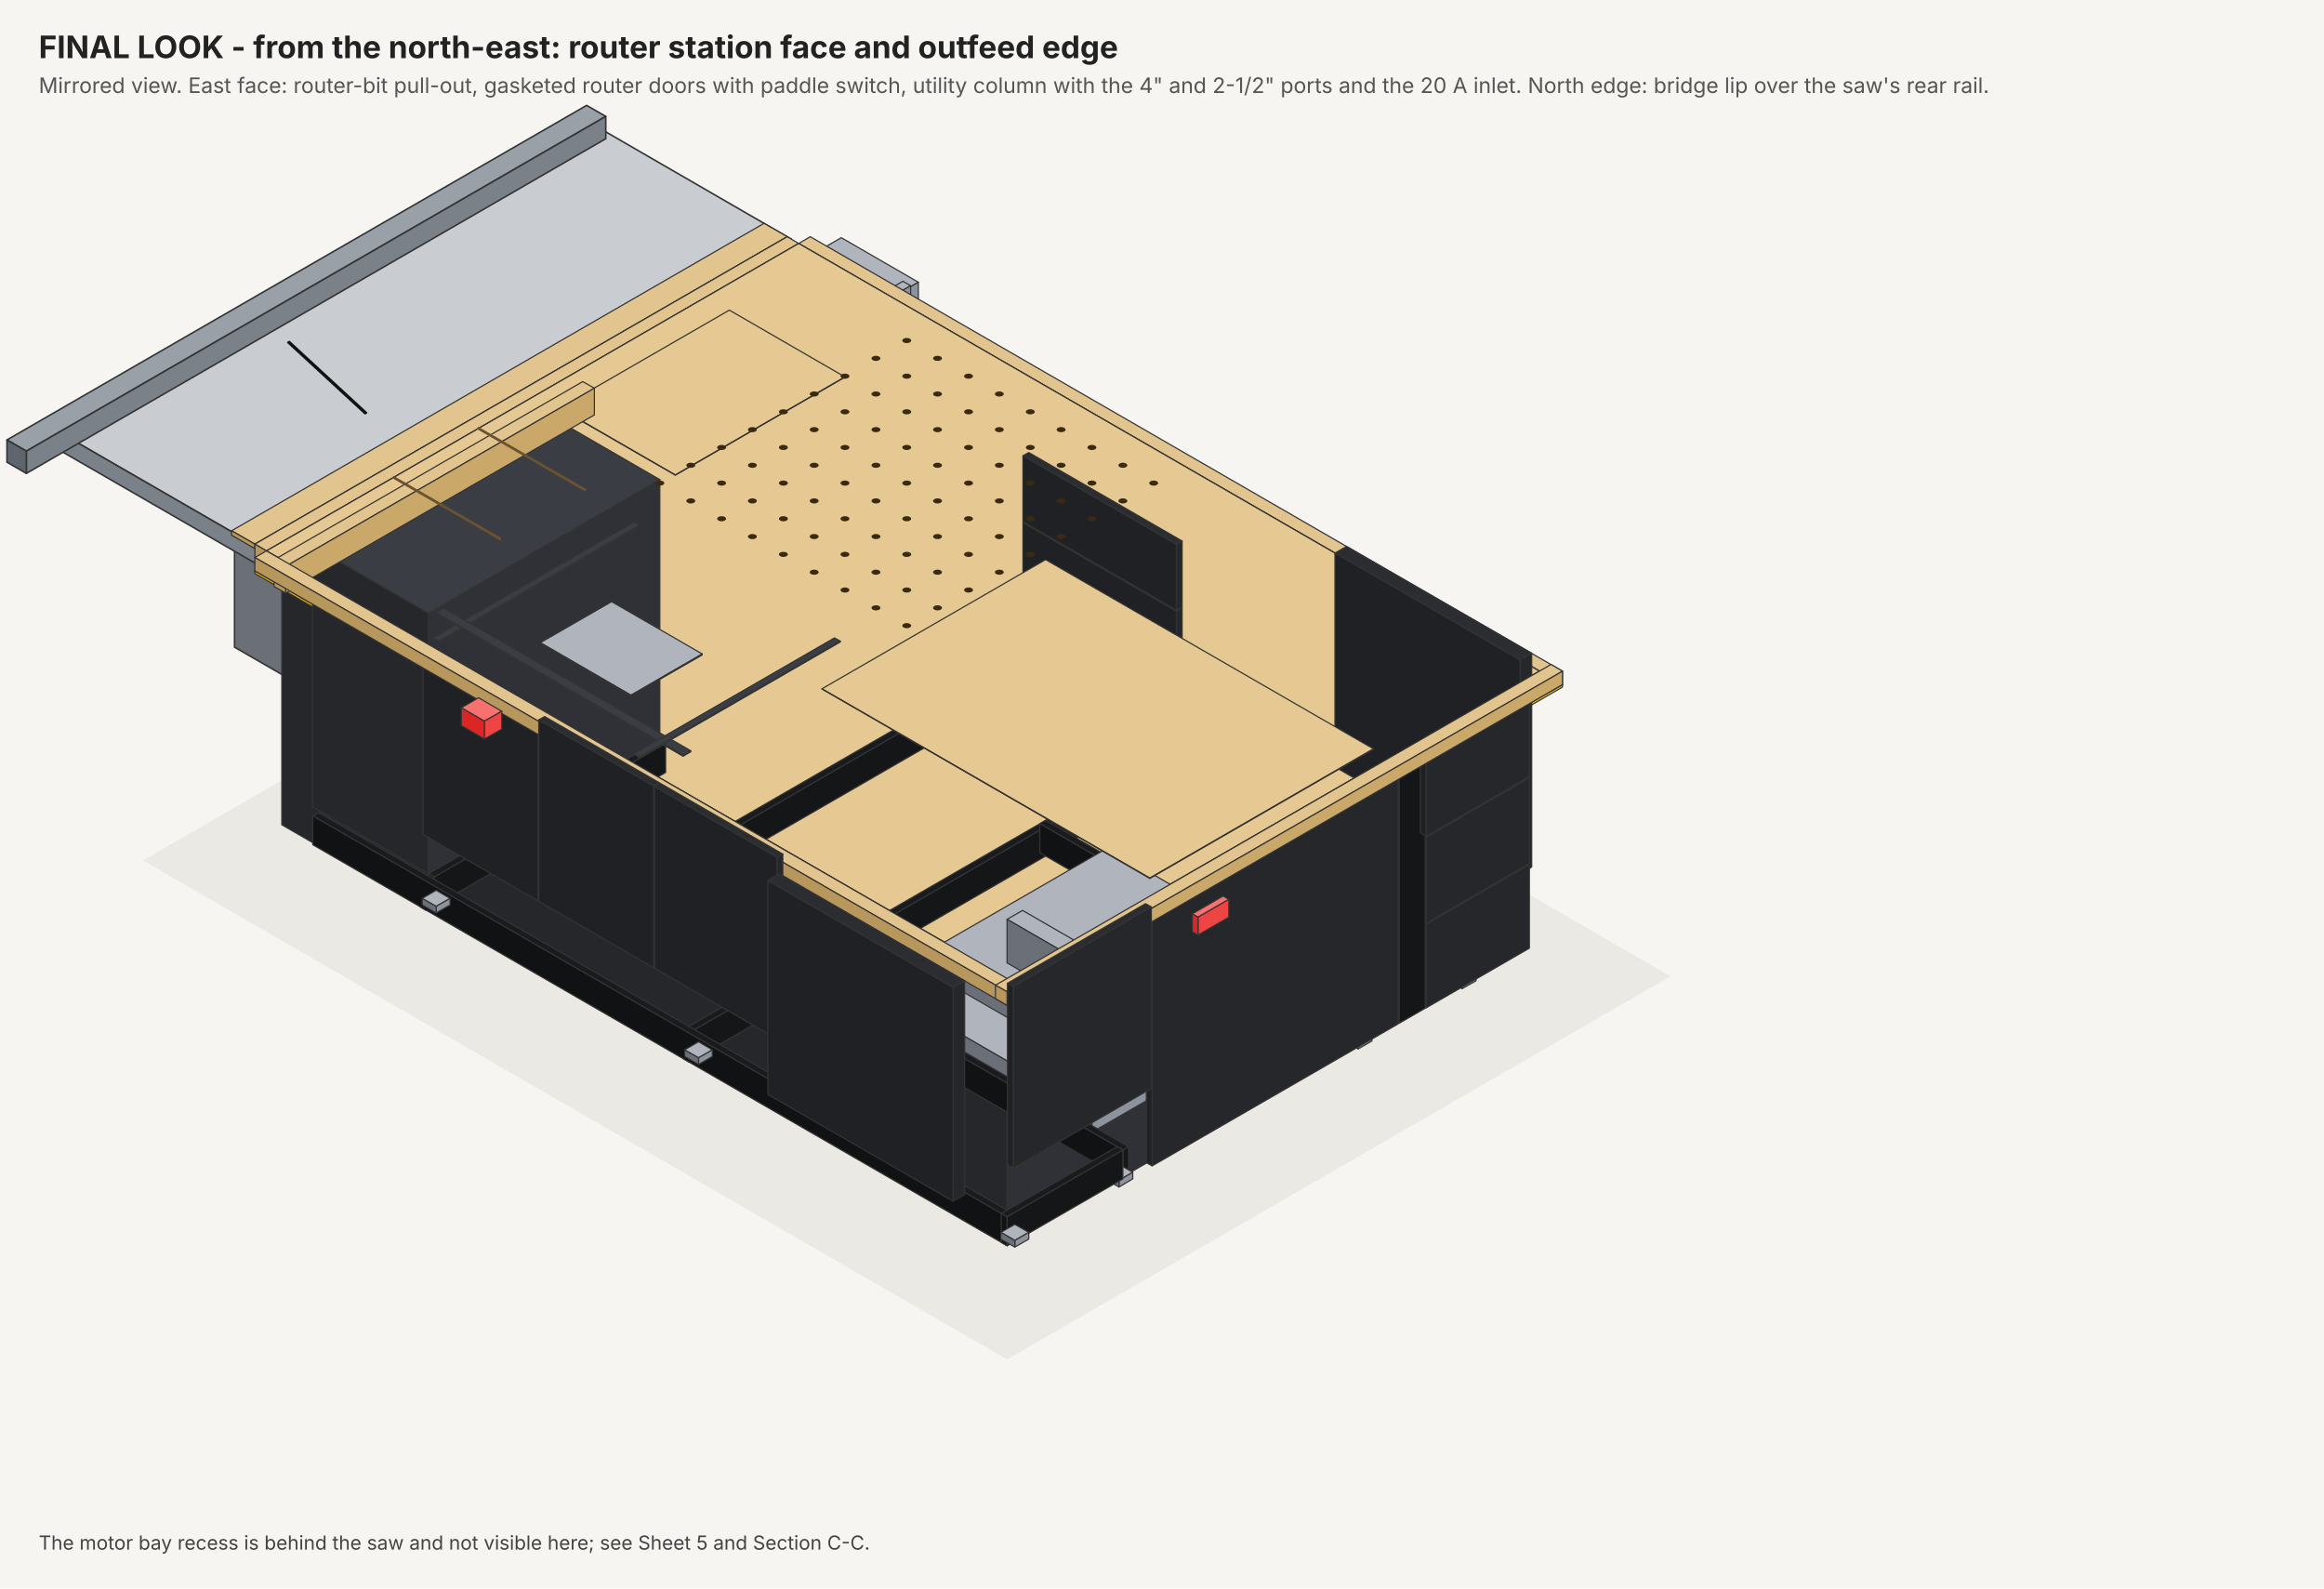
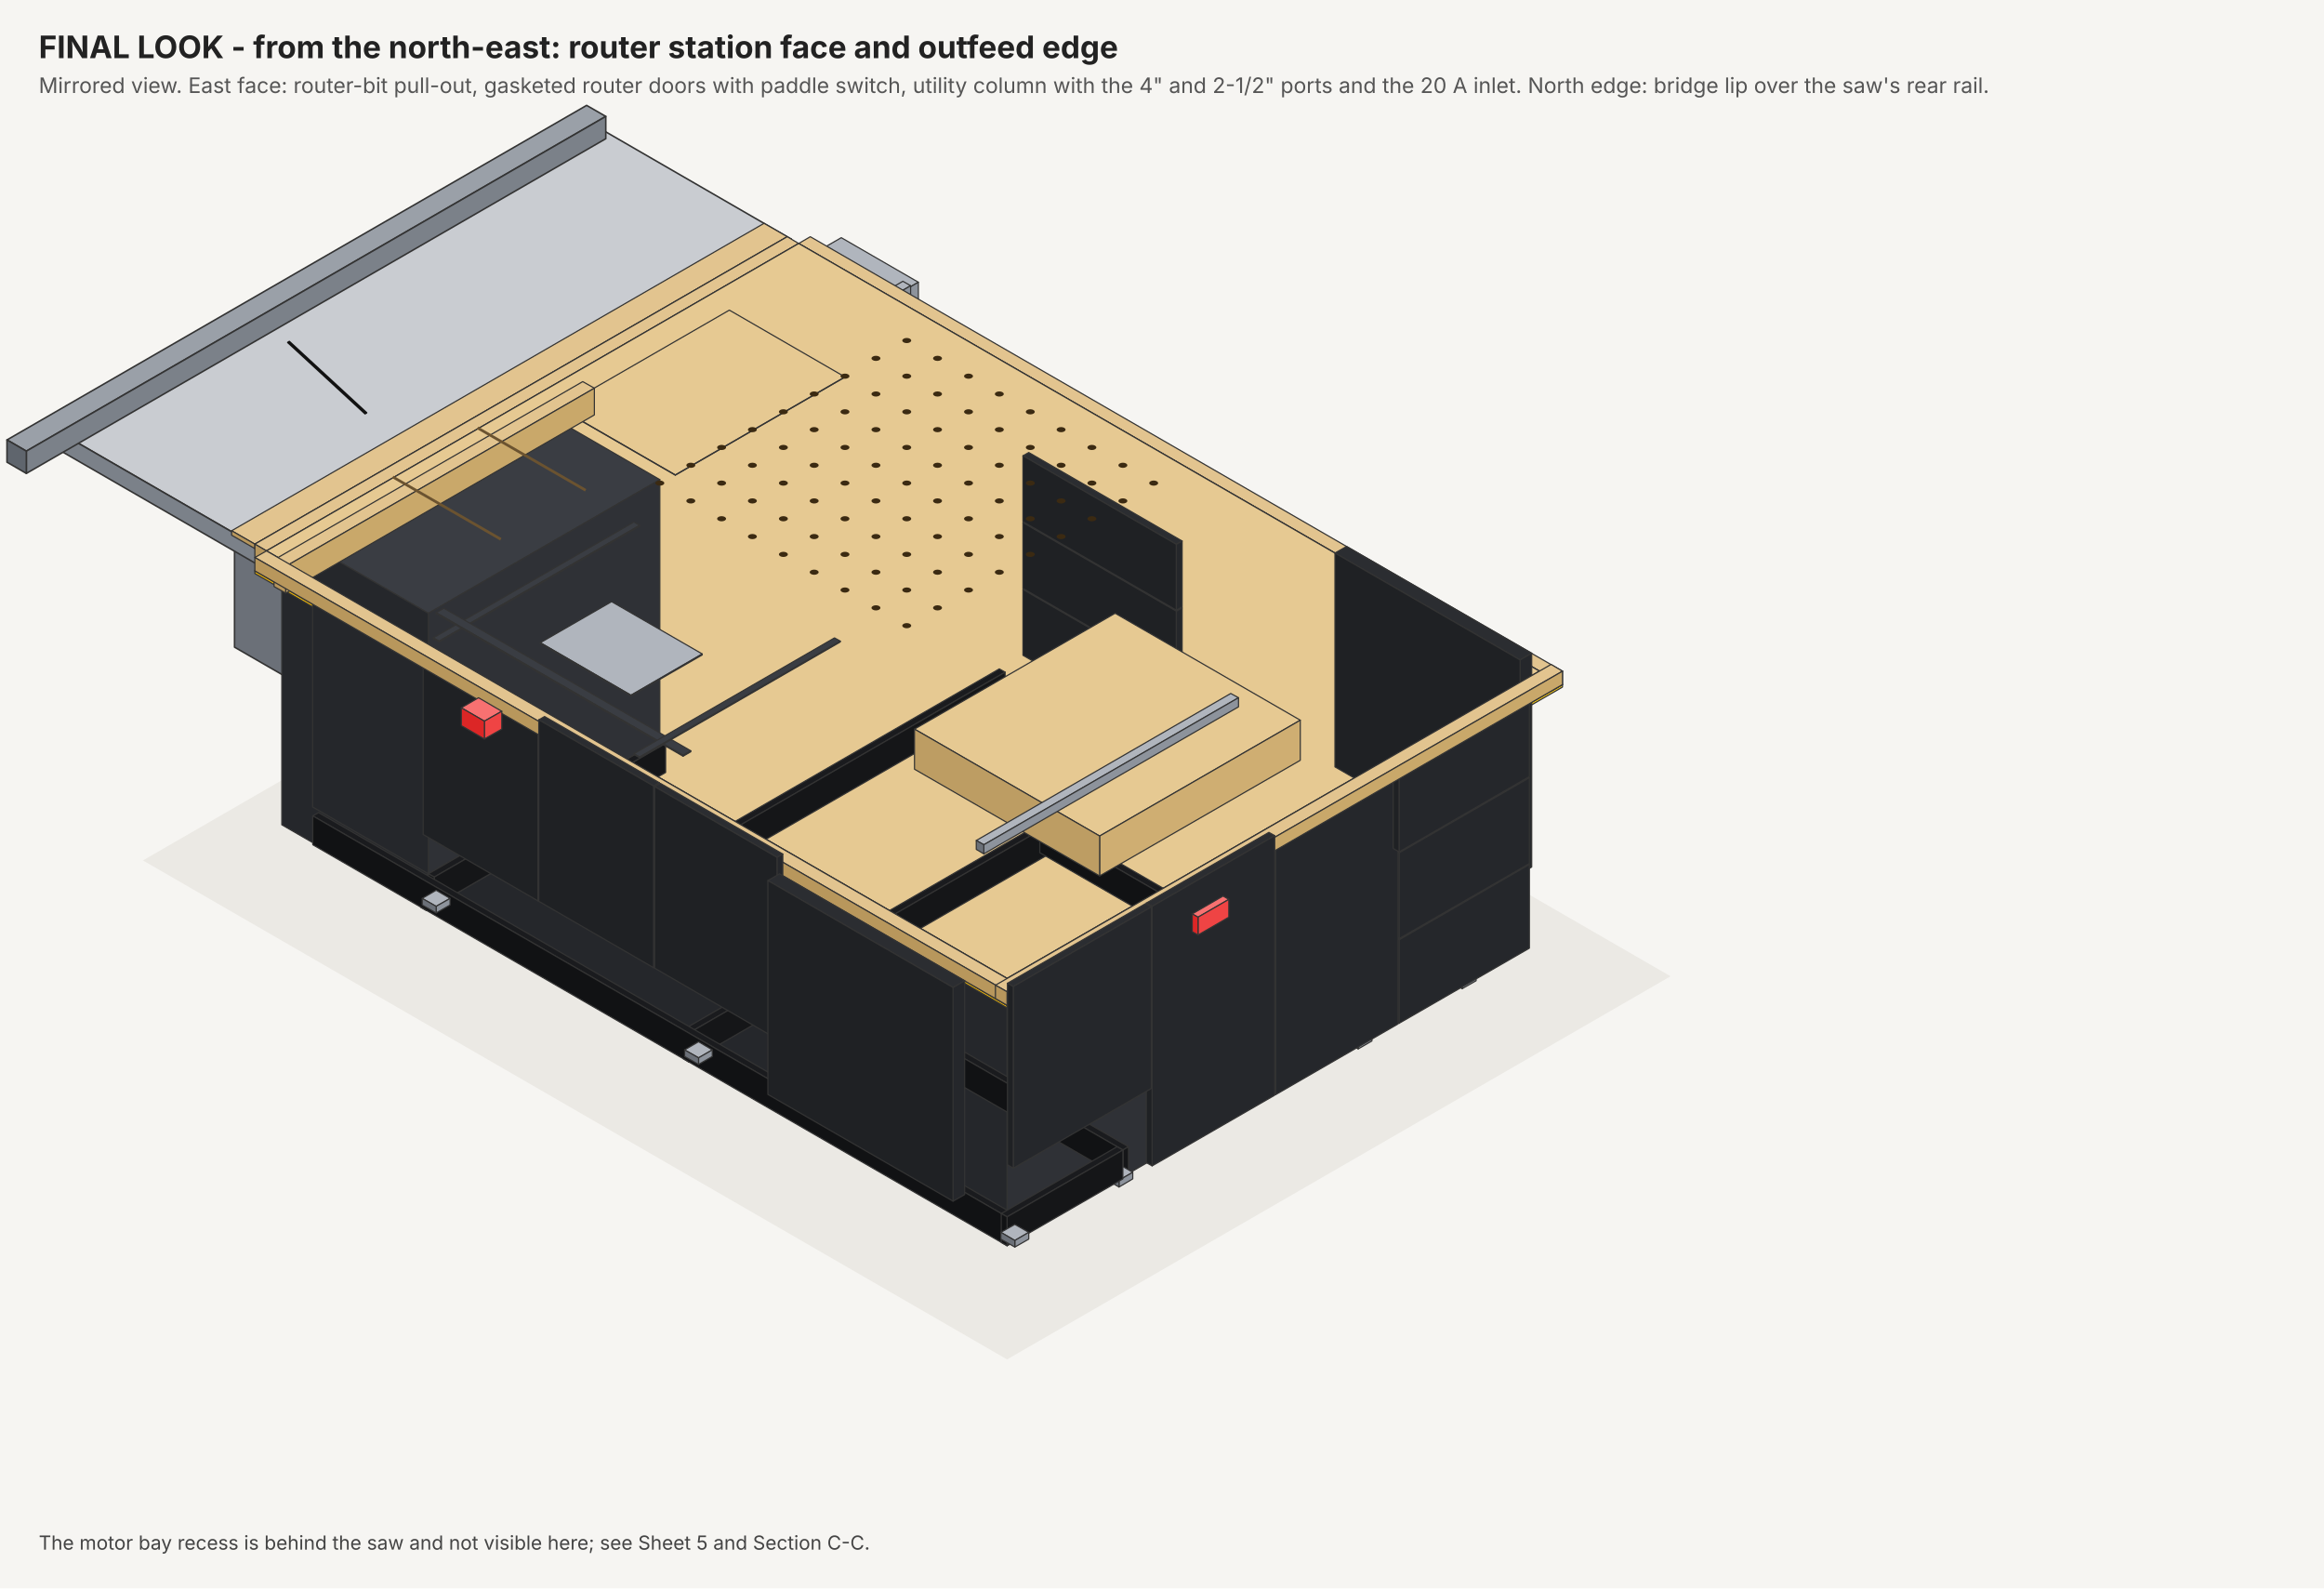
<svg xmlns="http://www.w3.org/2000/svg" viewBox="0 0 1200 820" width="1200" height="820" font-family="Inter, Helvetica, Arial, sans-serif">
  <rect width="1200" height="820" fill="#f6f5f2" />
  <text x="20.0" y="30.0" font-size="16" fill="#222" text-anchor="start" font-weight="bold">FINAL LOOK  -  from the north-east: router station face and outfeed edge</text>
  <text x="20.0" y="48.0" font-size="11" fill="#555" text-anchor="start" font-weight="normal">Mirrored view. East face: router-bit pull-out, gasketed router doors with paddle switch, utility column with the 4" and 2-1/2" ports and the 20 A inlet. North edge: bridge lip over the saw's rear rail.</text>
  <polygon points="520.0,701.8 862.6,504.0 416.4,246.4 73.8,444.2" fill="#ebe9e4" stroke="none" stroke-width="0.8" stroke-linejoin="round" />
  <polygon points="212.8,237.5 368.6,147.5 277.0,94.6 121.1,184.6" fill="#b7bcc4" stroke="#333" stroke-width="0.8" stroke-linejoin="round" />
  <polygon points="212.8,387.0 368.6,297.0 368.6,147.5 212.8,237.5" fill="#8d939c" stroke="#333" stroke-width="0.8" stroke-linejoin="round" />
  <polygon points="212.8,387.0 121.1,334.1 121.1,184.6 212.8,237.5" fill="#6b7078" stroke="#333" stroke-width="0.8" stroke-linejoin="round" />
  <polygon points="133.1,282.3 408.5,123.4 300.9,61.2 25.5,220.2" fill="#c9ccd1" stroke="#333" stroke-width="0.8" stroke-linejoin="round" />
  <polygon points="133.1,291.5 408.5,132.6 408.5,123.4 133.1,282.3" fill="#9aa0a8" stroke="#333" stroke-width="0.8" stroke-linejoin="round" />
  <polygon points="133.1,291.5 25.5,229.4 25.5,220.2 133.1,282.3" fill="#7b8189" stroke="#333" stroke-width="0.8" stroke-linejoin="round" />
  <polygon points="13.6,232.9 312.8,60.1 302.9,54.4 3.6,227.1" fill="#9aa0a8" stroke="#333" stroke-width="0.8" stroke-linejoin="round" />
  <polygon points="13.6,244.4 312.8,71.6 312.8,60.1 13.6,232.9" fill="#7b8189" stroke="#333" stroke-width="0.8" stroke-linejoin="round" />
  <polygon points="13.6,244.4 3.6,238.6 3.6,227.1 13.6,232.9" fill="#5f656d" stroke="#333" stroke-width="0.8" stroke-linejoin="round" />
  <polygon points="188.5,213.6 189.3,213.1 149.4,176.3 148.6,176.8" fill="#111" stroke="#111" stroke-width="0.8" stroke-linejoin="round" />
  <polygon points="527.7,287.9 530.7,286.2 415.7,219.8 412.7,221.5" fill="#2b2d31" stroke="#333" stroke-width="0.6" stroke-linejoin="round" />
  <polygon points="527.7,338.0 530.7,336.3 530.7,286.2 527.7,287.9" fill="#25272b" stroke="#333" stroke-width="0.6" stroke-linejoin="round" />
  <polygon points="527.7,338.0 412.7,271.6 412.7,221.5 527.7,287.9" fill="#1f2124" stroke="#333" stroke-width="0.6" stroke-linejoin="round" />
  <polygon points="520.0,507.5 786.9,353.4 412.4,137.2 145.5,291.3" fill="#3a3d43" stroke="#333" stroke-width="0.6" stroke-linejoin="round" />
  <polygon points="520.0,642.0 786.9,487.9 786.9,353.4 520.0,507.5" fill="#2f3136" stroke="#333" stroke-width="0.6" stroke-linejoin="round" />
  <polygon points="520.0,642.0 145.5,425.8 145.5,291.3 520.0,507.5" fill="#25272b" stroke="#333" stroke-width="0.6" stroke-linejoin="round" />
  <polygon points="404.5,304.6 411.6,300.5 404.5,296.3 397.3,300.5" fill="#b0b5bd" stroke="#333" stroke-width="0.6" stroke-linejoin="round" />
  <polygon points="404.5,308.0 411.6,303.9 411.6,300.5 404.5,304.6" fill="#8d939c" stroke="#333" stroke-width="0.6" stroke-linejoin="round" />
  <polygon points="404.5,308.0 397.3,303.9 397.3,300.5 404.5,304.6" fill="#6b7078" stroke="#333" stroke-width="0.6" stroke-linejoin="round" />
  <polygon points="760.0,489.6 763.0,487.9 404.5,280.9 401.5,282.6" fill="#1a1b1e" stroke="#333" stroke-width="0.6" stroke-linejoin="round" />
  <polygon points="760.0,504.6 763.0,502.9 763.0,487.9 760.0,489.6" fill="#151618" stroke="#333" stroke-width="0.6" stroke-linejoin="round" />
  <polygon points="760.0,504.6 401.5,297.6 401.5,282.6 760.0,489.6" fill="#111214" stroke="#333" stroke-width="0.6" stroke-linejoin="round" />
  <polygon points="287.9,351.6 407.5,282.6 404.5,280.9 285.0,349.9" fill="#1a1b1e" stroke="#333" stroke-width="0.6" stroke-linejoin="round" />
  <polygon points="287.9,366.6 407.5,297.6 407.5,282.6 287.9,351.6" fill="#151618" stroke="#333" stroke-width="0.6" stroke-linejoin="round" />
  <polygon points="287.9,366.6 285.0,364.9 285.0,349.9 287.9,351.6" fill="#111214" stroke="#333" stroke-width="0.6" stroke-linejoin="round" />
  <polygon points="527.7,246.5 530.7,244.8 415.7,178.4 412.7,180.1" fill="#2b2d31" stroke="#333" stroke-width="0.6" stroke-linejoin="round" />
  <polygon points="527.7,287.4 530.7,285.7 530.7,244.8 527.7,246.5" fill="#25272b" stroke="#333" stroke-width="0.6" stroke-linejoin="round" />
  <polygon points="527.7,287.4 412.7,221.0 412.7,180.1 527.7,246.5" fill="#1f2124" stroke="#333" stroke-width="0.6" stroke-linejoin="round" />
  <polygon points="220.2,455.1 463.2,314.8 460.2,313.1 217.2,453.4" fill="#1a1b1e" stroke="#333" stroke-width="0.6" stroke-linejoin="round" />
  <polygon points="220.2,470.1 463.2,329.8 463.2,314.8 220.2,455.1" fill="#151618" stroke="#333" stroke-width="0.6" stroke-linejoin="round" />
  <polygon points="220.2,470.1 217.2,468.4 217.2,453.4 220.2,455.1" fill="#111214" stroke="#333" stroke-width="0.6" stroke-linejoin="round" />
  <polygon points="466.2,150.3 474.2,145.7 434.4,122.7 426.4,127.3" fill="#b0b5bd" stroke="#333" stroke-width="0.6" stroke-linejoin="round" />
  <polygon points="466.2,191.2 474.2,186.6 474.2,145.7 466.2,150.3" fill="#8d939c" stroke="#333" stroke-width="0.6" stroke-linejoin="round" />
  <polygon points="466.2,191.2 426.4,168.2 426.4,127.3 466.2,150.3" fill="#6b7078" stroke="#333" stroke-width="0.6" stroke-linejoin="round" />
  <polygon points="456.3,155.6 470.2,147.5 466.2,145.2 452.3,153.3" fill="#b0b5bd" stroke="#333" stroke-width="0.6" stroke-linejoin="round" />
  <polygon points="456.3,160.2 470.2,152.1 470.2,147.5 456.3,155.6" fill="#8d939c" stroke="#333" stroke-width="0.6" stroke-linejoin="round" />
  <polygon points="456.3,160.2 452.3,157.9 452.3,153.3 456.3,155.6" fill="#6b7078" stroke="#333" stroke-width="0.6" stroke-linejoin="round" />
  <polygon points="131.6,280.9 406.5,122.2 394.5,115.3 119.6,274.0" fill="#e2c48f" stroke="#333" stroke-width="0.6" stroke-linejoin="round" />
  <polygon points="131.6,283.2 406.5,124.5 406.5,122.2 131.6,280.9" fill="#c9a86a" stroke="#333" stroke-width="0.6" stroke-linejoin="round" />
  <polygon points="131.6,283.2 119.6,276.3 119.6,274.0 131.6,280.9" fill="#b8975c" stroke="#333" stroke-width="0.6" stroke-linejoin="round" />
  <polygon points="520.0,519.0 806.8,353.4 418.4,129.1 131.6,294.7" fill="#fef08a" stroke="#333" stroke-width="0.6" stroke-linejoin="round" />
  <polygon points="520.0,520.3 806.8,354.7 806.8,353.4 520.0,519.0" fill="#facc15" stroke="#333" stroke-width="0.6" stroke-linejoin="round" />
  <polygon points="520.0,520.3 131.6,296.1 131.6,294.7 520.0,519.0" fill="#eab308" stroke="#333" stroke-width="0.6" stroke-linejoin="round" />
  <polygon points="800.9,349.9 806.8,346.5 418.4,122.2 412.4,125.7" fill="#e2c48f" stroke="#333" stroke-width="0.6" stroke-linejoin="round" />
  <polygon points="800.9,356.8 806.8,353.4 806.8,346.5 800.9,349.9" fill="#c9a86a" stroke="#333" stroke-width="0.6" stroke-linejoin="round" />
  <polygon points="800.9,356.8 412.4,132.6 412.4,125.7 800.9,349.9" fill="#b8975c" stroke="#333" stroke-width="0.6" stroke-linejoin="round" />
  <polygon points="137.6,284.4 412.4,125.7 406.5,122.2 131.6,280.9" fill="#e2c48f" stroke="#333" stroke-width="0.6" stroke-linejoin="round" />
  <polygon points="137.6,291.3 412.4,132.6 412.4,125.7 137.6,284.4" fill="#c9a86a" stroke="#333" stroke-width="0.6" stroke-linejoin="round" />
  <polygon points="137.6,291.3 131.6,287.8 131.6,280.9 137.6,284.4" fill="#b8975c" stroke="#333" stroke-width="0.6" stroke-linejoin="round" />
  <polygon points="512.0,366.7 519.2,362.6 512.0,358.4 504.9,362.6" fill="#b0b5bd" stroke="#333" stroke-width="0.6" stroke-linejoin="round" />
  <polygon points="512.0,370.1 519.2,366.0 519.2,362.6 512.0,366.7" fill="#8d939c" stroke="#333" stroke-width="0.6" stroke-linejoin="round" />
  <polygon points="512.0,370.1 504.9,366.0 504.9,362.6 512.0,366.7" fill="#6b7078" stroke="#333" stroke-width="0.6" stroke-linejoin="round" />
  <polygon points="520.0,508.6 794.9,349.9 412.4,129.1 137.6,287.8" fill="#e0d2b4" stroke="#333" stroke-width="0.6" stroke-linejoin="round" />
  <polygon points="520.0,512.0 794.9,353.4 794.9,349.9 520.0,508.6" fill="#cdbd9c" stroke="#333" stroke-width="0.6" stroke-linejoin="round" />
  <polygon points="520.0,512.0 137.6,291.3 137.6,287.8 520.0,508.6" fill="#bcab8a" stroke="#333" stroke-width="0.6" stroke-linejoin="round" />
  <polygon points="520.0,505.1 794.9,346.5 412.4,125.7 137.6,284.4" fill="#e6c992" stroke="#333" stroke-width="0.6" stroke-linejoin="round" />
  <polygon points="520.0,508.6 794.9,349.9 794.9,346.5 520.0,505.1" fill="#cfae72" stroke="#333" stroke-width="0.6" stroke-linejoin="round" />
  <polygon points="520.0,508.6 137.6,287.8 137.6,284.4 520.0,505.1" fill="#bd9d63" stroke="#333" stroke-width="0.6" stroke-linejoin="round" />
  <polygon points="607.4,350.0 610.4,348.3 531.2,302.6 528.2,304.3" fill="#2b2d31" stroke="#333" stroke-width="0.6" stroke-linejoin="round" />
  <polygon points="607.4,384.0 610.4,382.3 610.4,348.3 607.4,350.0" fill="#25272b" stroke="#333" stroke-width="0.6" stroke-linejoin="round" />
  <polygon points="607.4,384.0 528.2,338.3 528.2,304.3 607.4,350.0" fill="#1f2124" stroke="#333" stroke-width="0.6" stroke-linejoin="round" />
  <polygon points="371.6,432.1 519.0,347.0 516.0,345.3 368.6,430.4" fill="#1a1b1e" stroke="#333" stroke-width="0.6" stroke-linejoin="round" />
  <polygon points="371.6,447.1 519.0,362.0 519.0,347.0 371.6,432.1" fill="#151618" stroke="#333" stroke-width="0.6" stroke-linejoin="round" />
  <polygon points="371.6,447.1 368.6,445.4 368.6,430.4 371.6,432.1" fill="#111214" stroke="#333" stroke-width="0.6" stroke-linejoin="round" />
  <polygon points="221.2,316.6 340.7,247.6 280.9,213.0 161.4,282.0" fill="#3a3d43" stroke="#333" stroke-width="0.6" stroke-linejoin="round" />
  <polygon points="221.2,451.1 340.7,382.1 340.7,247.6 221.2,316.6" fill="#2f3136" stroke="#333" stroke-width="0.6" stroke-linejoin="round" />
  <polygon points="221.2,451.1 161.4,416.6 161.4,282.0 221.2,316.6" fill="#25272b" stroke="#333" stroke-width="0.6" stroke-linejoin="round" />
  <polygon points="607.4,315.5 610.4,313.8 531.2,268.1 528.2,269.8" fill="#2b2d31" stroke="#333" stroke-width="0.6" stroke-linejoin="round" />
  <polygon points="607.4,349.5 610.4,347.8 610.4,313.8 607.4,315.5" fill="#25272b" stroke="#333" stroke-width="0.6" stroke-linejoin="round" />
  <polygon points="607.4,349.5 528.2,303.8 528.2,269.8 607.4,315.5" fill="#1f2124" stroke="#333" stroke-width="0.6" stroke-linejoin="round" />
  <polygon points="607.4,281.0 610.4,279.3 531.2,233.6 528.2,235.3" fill="#2b2d31" stroke="#333" stroke-width="0.6" stroke-linejoin="round" />
  <polygon points="607.4,315.0 610.4,313.3 610.4,279.3 607.4,281.0" fill="#25272b" stroke="#333" stroke-width="0.6" stroke-linejoin="round" />
  <polygon points="607.4,315.0 528.2,269.3 528.2,235.3 607.4,281.0" fill="#1f2124" stroke="#333" stroke-width="0.6" stroke-linejoin="round" />
  <polygon points="348.7,245.2 436.3,194.6 376.6,160.1 288.9,210.7" fill="#e6c992" stroke="#333" stroke-width="0.6" stroke-linejoin="round" />
  <polygon points="348.7,245.3 436.3,194.7 436.3,194.6 348.7,245.2" fill="#cfae72" stroke="#333" stroke-width="0.6" stroke-linejoin="round" />
  <polygon points="348.7,245.3 288.9,210.8 288.9,210.7 348.7,245.2" fill="#bd9d63" stroke="#333" stroke-width="0.6" stroke-linejoin="round" />
  <polygon points="224.2,452.8 343.7,383.8 340.7,382.1 221.2,451.1" fill="#1a1b1e" stroke="#333" stroke-width="0.6" stroke-linejoin="round" />
  <polygon points="224.2,467.8 343.7,398.8 343.7,383.8 224.2,452.8" fill="#151618" stroke="#333" stroke-width="0.6" stroke-linejoin="round" />
  <polygon points="224.2,467.8 221.2,466.1 221.2,451.1 224.2,452.8" fill="#111214" stroke="#333" stroke-width="0.6" stroke-linejoin="round" />
  <polygon points="591.7,412.7 598.9,408.6 591.7,404.4 584.5,408.6" fill="#b0b5bd" stroke="#333" stroke-width="0.6" stroke-linejoin="round" />
  <polygon points="591.7,416.1 598.9,412.0 598.9,408.6 591.7,412.7" fill="#8d939c" stroke="#333" stroke-width="0.6" stroke-linejoin="round" />
  <polygon points="591.7,416.1 584.5,412.0 584.5,408.6 591.7,412.7" fill="#6b7078" stroke="#333" stroke-width="0.6" stroke-linejoin="round" />
  <polygon points="355.7,533.3 598.7,393.0 595.7,391.3 352.7,531.6" fill="#1a1b1e" stroke="#333" stroke-width="0.6" stroke-linejoin="round" />
  <polygon points="355.7,548.3 598.7,408.0 598.7,393.0 355.7,533.3" fill="#151618" stroke="#333" stroke-width="0.6" stroke-linejoin="round" />
  <polygon points="355.7,548.3 352.7,546.5 352.7,531.6 355.7,533.3" fill="#111214" stroke="#333" stroke-width="0.6" stroke-linejoin="round" />
  <polygon points="147.5,292.4 306.9,200.4 300.9,197.0 141.5,289.0" fill="#e2c48f" stroke="#333" stroke-width="0.6" stroke-linejoin="round" />
  <polygon points="147.5,306.2 306.9,214.2 306.9,200.4 147.5,292.4" fill="#c9a86a" stroke="#333" stroke-width="0.6" stroke-linejoin="round" />
  <polygon points="147.5,306.2 141.5,302.8 141.5,289.0 147.5,292.4" fill="#b8975c" stroke="#333" stroke-width="0.6" stroke-linejoin="round" />
  <polygon points="173.4,438.0 180.6,433.9 173.4,429.7 166.2,433.9" fill="#b0b5bd" stroke="#333" stroke-width="0.6" stroke-linejoin="round" />
  <polygon points="173.4,441.4 180.6,437.3 180.6,433.9 173.4,438.0" fill="#8d939c" stroke="#333" stroke-width="0.6" stroke-linejoin="round" />
  <polygon points="173.4,441.4 166.2,437.3 166.2,433.9 173.4,438.0" fill="#6b7078" stroke="#333" stroke-width="0.6" stroke-linejoin="round" />
  <polygon points="520.0,628.2 523.0,626.5 164.5,419.5 161.5,421.2" fill="#1a1b1e" stroke="#333" stroke-width="0.6" stroke-linejoin="round" />
  <polygon points="520.0,643.1 523.0,641.4 523.0,626.5 520.0,628.2" fill="#151618" stroke="#333" stroke-width="0.6" stroke-linejoin="round" />
  <polygon points="520.0,643.1 161.5,436.1 161.5,421.2 520.0,628.2" fill="#111214" stroke="#333" stroke-width="0.6" stroke-linejoin="round" />
  <polygon points="704.2,521.8 707.2,520.1 539.9,423.5 536.9,425.2" fill="#1a1b1e" stroke="#333" stroke-width="0.6" stroke-linejoin="round" />
  <polygon points="704.2,536.8 707.2,535.0 707.2,520.1 704.2,521.8" fill="#151618" stroke="#333" stroke-width="0.6" stroke-linejoin="round" />
  <polygon points="704.2,536.8 536.9,440.2 536.9,425.2 704.2,521.8" fill="#111214" stroke="#333" stroke-width="0.6" stroke-linejoin="round" />
  <polygon points="784.9,340.7 790.9,337.2 695.3,282.1 689.3,285.5" fill="#2b2d31" stroke="#333" stroke-width="0.6" stroke-linejoin="round" />
  <polygon points="784.9,451.1 790.9,447.6 790.9,337.2 784.9,340.7" fill="#25272b" stroke="#333" stroke-width="0.6" stroke-linejoin="round" />
  <polygon points="784.9,451.1 689.3,395.9 689.3,285.5 784.9,340.7" fill="#1f2124" stroke="#333" stroke-width="0.6" stroke-linejoin="round" />
  <polygon points="225.2,467.9 232.4,463.8 225.2,459.6 218.0,463.8" fill="#b0b5bd" stroke="#333" stroke-width="0.6" stroke-linejoin="round" />
  <polygon points="225.2,471.3 232.4,467.2 232.4,463.8 225.2,467.9" fill="#8d939c" stroke="#333" stroke-width="0.6" stroke-linejoin="round" />
  <polygon points="225.2,471.3 218.0,467.2 218.0,463.8 225.2,467.9" fill="#6b7078" stroke="#333" stroke-width="0.6" stroke-linejoin="round" />
-   <polygon points="563.8,573.0 659.4,517.8 571.8,467.2 476.2,522.4" fill="#b0b5bd" stroke="#333" stroke-width="0.6" stroke-linejoin="round" />
-   <polygon points="563.8,584.5 659.4,529.3 659.4,517.8 563.8,573.0" fill="#8d939c" stroke="#333" stroke-width="0.6" stroke-linejoin="round" />
-   <polygon points="563.8,584.5 476.2,533.9 476.2,522.4 563.8,573.0" fill="#6b7078" stroke="#333" stroke-width="0.6" stroke-linejoin="round" />
-   <polygon points="563.8,543.6 659.4,488.4 571.8,437.8 476.2,493.0" fill="#b0b5bd" stroke="#333" stroke-width="0.6" stroke-linejoin="round" />
-   <polygon points="563.8,550.5 659.4,495.3 659.4,488.4 563.8,543.6" fill="#8d939c" stroke="#333" stroke-width="0.6" stroke-linejoin="round" />
-   <polygon points="563.8,550.5 476.2,499.9 476.2,493.0 563.8,543.6" fill="#6b7078" stroke="#333" stroke-width="0.6" stroke-linejoin="round" />
  <polygon points="755.0,507.0 762.2,502.9 755.0,498.7 747.9,502.9" fill="#b0b5bd" stroke="#333" stroke-width="0.6" stroke-linejoin="round" />
  <polygon points="755.0,510.4 762.2,506.3 762.2,502.9 755.0,507.0" fill="#8d939c" stroke="#333" stroke-width="0.6" stroke-linejoin="round" />
  <polygon points="755.0,510.4 747.9,506.3 747.9,502.9 755.0,507.0" fill="#6b7078" stroke="#333" stroke-width="0.6" stroke-linejoin="round" />
  <polygon points="707.2,520.1 763.0,487.9 760.0,486.2 704.2,518.4" fill="#1a1b1e" stroke="#333" stroke-width="0.6" stroke-linejoin="round" />
  <polygon points="707.2,535.0 763.0,502.9 763.0,487.9 707.2,520.1" fill="#151618" stroke="#333" stroke-width="0.6" stroke-linejoin="round" />
  <polygon points="707.2,535.0 704.2,533.3 704.2,518.4 707.2,520.1" fill="#111214" stroke="#333" stroke-width="0.6" stroke-linejoin="round" />
  <polygon points="226.7,331.0 330.3,271.2 327.3,269.5 223.7,329.3" fill="#3a3d43" stroke="#333" stroke-width="0.6" stroke-linejoin="round" />
  <polygon points="226.7,331.4 330.3,271.6 330.3,271.2 226.7,331.0" fill="#2f3136" stroke="#333" stroke-width="0.6" stroke-linejoin="round" />
  <polygon points="226.7,331.4 223.7,329.7 223.7,329.3 226.7,331.0" fill="#25272b" stroke="#333" stroke-width="0.6" stroke-linejoin="round" />
-   <polygon points="607.6,525.2 615.6,520.6 528.0,470.0 520.0,474.6" fill="#b0b5bd" stroke="#333" stroke-width="0.6" stroke-linejoin="round" />
-   <polygon points="607.6,547.7 615.6,543.1 615.6,520.6 607.6,525.2" fill="#8d939c" stroke="#333" stroke-width="0.6" stroke-linejoin="round" />
-   <polygon points="607.6,547.7 520.0,497.1 520.0,474.6 607.6,525.2" fill="#6b7078" stroke="#333" stroke-width="0.6" stroke-linejoin="round" />
  <polygon points="579.8,593.7 582.7,592.0 415.4,495.4 412.4,497.1" fill="#1a1b1e" stroke="#333" stroke-width="0.6" stroke-linejoin="round" />
  <polygon points="579.8,608.6 582.7,606.9 582.7,592.0 579.8,593.7" fill="#151618" stroke="#333" stroke-width="0.6" stroke-linejoin="round" />
  <polygon points="579.8,608.6 412.4,512.0 412.4,497.1 579.8,593.7" fill="#111214" stroke="#333" stroke-width="0.6" stroke-linejoin="round" />
-   <polygon points="736.4,477.1 789.7,446.3 786.7,444.6 733.4,475.4" fill="#2b2d31" stroke="#333" stroke-width="0.6" stroke-linejoin="round" />
-   <polygon points="736.4,520.3 789.7,489.5 789.7,446.3 736.4,477.1" fill="#25272b" stroke="#333" stroke-width="0.6" stroke-linejoin="round" />
-   <polygon points="736.4,520.3 733.4,518.5 733.4,475.4 736.4,477.1" fill="#1f2124" stroke="#333" stroke-width="0.6" stroke-linejoin="round" />
+   <polygon points="722.4,485.2 789.7,446.3 786.7,444.6 719.4,483.4" fill="#2b2d31" stroke="#333" stroke-width="0.6" stroke-linejoin="round" />
+   <polygon points="722.4,528.3 789.7,489.5 789.7,446.3 722.4,485.2" fill="#25272b" stroke="#333" stroke-width="0.6" stroke-linejoin="round" />
+   <polygon points="722.4,528.3 719.4,526.6 719.4,483.4 722.4,485.2" fill="#1f2124" stroke="#333" stroke-width="0.6" stroke-linejoin="round" />
  <polygon points="277.8,371.3 280.7,369.6 221.5,335.4 218.5,337.1" fill="#2b2d31" stroke="#333" stroke-width="0.6" stroke-linejoin="round" />
  <polygon points="277.8,465.1 280.7,463.3 280.7,369.6 277.8,371.3" fill="#25272b" stroke="#333" stroke-width="0.6" stroke-linejoin="round" />
  <polygon points="277.8,465.1 218.5,430.8 218.5,337.1 277.8,371.3" fill="#1f2124" stroke="#333" stroke-width="0.6" stroke-linejoin="round" />
  <polygon points="520.0,512.0 526.0,508.6 137.6,284.4 131.6,287.8" fill="#e2c48f" stroke="#333" stroke-width="0.6" stroke-linejoin="round" />
  <polygon points="520.0,519.0 526.0,515.5 526.0,508.6 520.0,512.0" fill="#c9a86a" stroke="#333" stroke-width="0.6" stroke-linejoin="round" />
  <polygon points="520.0,519.0 131.6,294.7 131.6,287.8 520.0,512.0" fill="#b8975c" stroke="#333" stroke-width="0.6" stroke-linejoin="round" />
-   <polygon points="593.7,453.3 709.2,386.6 539.9,288.9 424.4,355.6" fill="#e6c992" stroke="#333" stroke-width="0.6" stroke-linejoin="round" />
-   <polygon points="593.7,453.5 709.2,386.8 709.2,386.6 593.7,453.3" fill="#cfae72" stroke="#333" stroke-width="0.6" stroke-linejoin="round" />
-   <polygon points="593.7,453.5 424.4,355.7 424.4,355.6 593.7,453.3" fill="#bd9d63" stroke="#333" stroke-width="0.6" stroke-linejoin="round" />
  <polygon points="701.3,538.0 708.4,533.9 701.3,529.8 694.1,533.9" fill="#b0b5bd" stroke="#333" stroke-width="0.6" stroke-linejoin="round" />
  <polygon points="701.3,541.5 708.4,537.4 708.4,533.9 701.3,538.0" fill="#8d939c" stroke="#333" stroke-width="0.6" stroke-linejoin="round" />
  <polygon points="701.3,541.5 694.1,537.4 694.1,533.9 701.3,538.0" fill="#6b7078" stroke="#333" stroke-width="0.6" stroke-linejoin="round" />
-   <polygon points="736.4,432.3 789.7,401.5 786.7,399.8 733.4,430.5" fill="#2b2d31" stroke="#333" stroke-width="0.6" stroke-linejoin="round" />
-   <polygon points="736.4,476.6 789.7,445.8 789.7,401.5 736.4,432.3" fill="#25272b" stroke="#333" stroke-width="0.6" stroke-linejoin="round" />
-   <polygon points="736.4,476.6 733.4,474.8 733.4,430.5 736.4,432.3" fill="#1f2124" stroke="#333" stroke-width="0.6" stroke-linejoin="round" />
+   <polygon points="722.4,440.3 789.7,401.5 786.7,399.8 719.4,438.6" fill="#2b2d31" stroke="#333" stroke-width="0.6" stroke-linejoin="round" />
+   <polygon points="722.4,484.6 789.7,445.8 789.7,401.5 722.4,440.3" fill="#25272b" stroke="#333" stroke-width="0.6" stroke-linejoin="round" />
+   <polygon points="722.4,484.6 719.4,482.9 719.4,438.6 722.4,440.3" fill="#1f2124" stroke="#333" stroke-width="0.6" stroke-linejoin="round" />
  <polygon points="360.7,546.1 367.8,542.0 360.7,537.8 353.5,542.0" fill="#b0b5bd" stroke="#333" stroke-width="0.6" stroke-linejoin="round" />
  <polygon points="360.7,549.5 367.8,545.4 367.8,542.0 360.7,546.1" fill="#8d939c" stroke="#333" stroke-width="0.6" stroke-linejoin="round" />
  <polygon points="360.7,549.5 353.5,545.4 353.5,542.0 360.7,546.1" fill="#6b7078" stroke="#333" stroke-width="0.6" stroke-linejoin="round" />
-   <polygon points="722.4,394.3 735.9,386.5 732.9,384.8 719.4,392.6" fill="#1a1b1e" stroke="#333" stroke-width="0.6" stroke-linejoin="round" />
-   <polygon points="722.4,528.3 735.9,520.5 735.9,386.5 722.4,394.3" fill="#151618" stroke="#333" stroke-width="0.6" stroke-linejoin="round" />
-   <polygon points="722.4,528.3 719.4,526.6 719.4,392.6 722.4,394.3" fill="#111214" stroke="#333" stroke-width="0.6" stroke-linejoin="round" />
+   <polygon points="567.8,431.6 671.4,371.8 575.8,316.6 472.2,376.4" fill="#e6c992" stroke="#333" stroke-width="0.6" stroke-linejoin="round" />
+   <polygon points="567.8,452.2 671.4,392.5 671.4,371.8 567.8,431.6" fill="#cfae72" stroke="#333" stroke-width="0.6" stroke-linejoin="round" />
+   <polygon points="567.8,452.2 472.2,397.1 472.2,376.4 567.8,431.6" fill="#bd9d63" stroke="#333" stroke-width="0.6" stroke-linejoin="round" />
  <polygon points="325.8,358.9 362.6,337.6 315.8,310.6 279.0,331.8" fill="#b0b5bd" stroke="#333" stroke-width="0.6" stroke-linejoin="round" />
  <polygon points="325.8,359.3 362.6,338.1 362.6,337.6 325.8,358.9" fill="#8d939c" stroke="#333" stroke-width="0.6" stroke-linejoin="round" />
  <polygon points="325.8,359.3 279.0,332.3 279.0,331.8 325.8,358.9" fill="#6b7078" stroke="#333" stroke-width="0.6" stroke-linejoin="round" />
  <polygon points="337.5,405.8 340.5,404.1 281.2,369.9 278.2,371.6" fill="#2b2d31" stroke="#333" stroke-width="0.6" stroke-linejoin="round" />
  <polygon points="337.5,499.6 340.5,497.8 340.5,404.1 337.5,405.8" fill="#25272b" stroke="#333" stroke-width="0.6" stroke-linejoin="round" />
  <polygon points="337.5,499.6 278.2,465.3 278.2,371.6 337.5,405.8" fill="#1f2124" stroke="#333" stroke-width="0.6" stroke-linejoin="round" />
  <polygon points="352.7,389.9 356.7,387.6 229.2,314.0 225.2,316.3" fill="#3a3d43" stroke="#333" stroke-width="0.6" stroke-linejoin="round" />
  <polygon points="352.7,390.4 356.7,388.1 356.7,387.6 352.7,389.9" fill="#2f3136" stroke="#333" stroke-width="0.6" stroke-linejoin="round" />
  <polygon points="352.7,390.4 225.2,316.8 225.2,316.3 352.7,389.9" fill="#25272b" stroke="#333" stroke-width="0.6" stroke-linejoin="round" />
-   <polygon points="594.9,467.9 721.9,394.6 718.9,392.9 591.9,466.2" fill="#2b2d31" stroke="#333" stroke-width="0.6" stroke-linejoin="round" />
-   <polygon points="594.9,601.9 721.9,528.6 721.9,394.6 594.9,467.9" fill="#25272b" stroke="#333" stroke-width="0.6" stroke-linejoin="round" />
-   <polygon points="594.9,601.9 591.9,600.2 591.9,466.2 594.9,467.9" fill="#1f2124" stroke="#333" stroke-width="0.6" stroke-linejoin="round" />
+   <polygon points="658.7,431.1 721.9,394.6 718.9,392.9 655.7,429.4" fill="#2b2d31" stroke="#333" stroke-width="0.6" stroke-linejoin="round" />
+   <polygon points="658.7,565.1 721.9,528.6 721.9,394.6 658.7,431.1" fill="#25272b" stroke="#333" stroke-width="0.6" stroke-linejoin="round" />
+   <polygon points="658.7,565.1 655.7,563.4 655.7,429.4 658.7,431.1" fill="#1f2124" stroke="#333" stroke-width="0.6" stroke-linejoin="round" />
  <polygon points="250.1,372.3 259.1,367.2 247.1,360.2 238.2,365.4" fill="#f87171" stroke="#333" stroke-width="0.6" stroke-linejoin="round" />
  <polygon points="250.1,381.5 259.1,376.4 259.1,367.2 250.1,372.3" fill="#ef4444" stroke="#333" stroke-width="0.6" stroke-linejoin="round" />
  <polygon points="250.1,381.5 238.2,374.6 238.2,365.4 250.1,372.3" fill="#dc2626" stroke="#333" stroke-width="0.6" stroke-linejoin="round" />
-   <polygon points="736.4,386.3 789.7,355.5 786.7,353.8 733.4,384.5" fill="#2b2d31" stroke="#333" stroke-width="0.6" stroke-linejoin="round" />
-   <polygon points="736.4,431.7 789.7,400.9 789.7,355.5 736.4,386.3" fill="#25272b" stroke="#333" stroke-width="0.6" stroke-linejoin="round" />
-   <polygon points="736.4,431.7 733.4,430.0 733.4,384.5 736.4,386.3" fill="#1f2124" stroke="#333" stroke-width="0.6" stroke-linejoin="round" />
+   <polygon points="722.4,394.3 789.7,355.5 786.7,353.8 719.4,392.6" fill="#2b2d31" stroke="#333" stroke-width="0.6" stroke-linejoin="round" />
+   <polygon points="722.4,439.8 789.7,400.9 789.7,355.5 722.4,394.3" fill="#25272b" stroke="#333" stroke-width="0.6" stroke-linejoin="round" />
+   <polygon points="722.4,439.8 719.4,438.0 719.4,392.6 722.4,394.3" fill="#1f2124" stroke="#333" stroke-width="0.6" stroke-linejoin="round" />
+   <polygon points="508.0,436.1 639.5,360.2 635.5,358.0 504.1,433.9" fill="#b0b5bd" stroke="#333" stroke-width="0.6" stroke-linejoin="round" />
+   <polygon points="508.0,440.8 639.5,364.9 639.5,360.2 508.0,436.1" fill="#8d939c" stroke="#333" stroke-width="0.6" stroke-linejoin="round" />
+   <polygon points="508.0,440.8 504.1,438.5 504.1,433.9 508.0,436.1" fill="#6b7078" stroke="#333" stroke-width="0.6" stroke-linejoin="round" />
  <polygon points="330.3,390.8 433.9,331.0 430.9,329.3 327.3,389.1" fill="#3a3d43" stroke="#333" stroke-width="0.6" stroke-linejoin="round" />
  <polygon points="330.3,391.2 433.9,331.4 433.9,331.0 330.3,390.8" fill="#2f3136" stroke="#333" stroke-width="0.6" stroke-linejoin="round" />
  <polygon points="330.3,391.2 327.3,389.5 327.3,389.1 330.3,390.8" fill="#25272b" stroke="#333" stroke-width="0.6" stroke-linejoin="round" />
  <polygon points="520.0,512.0 806.8,346.5 800.9,343.0 514.0,508.6" fill="#e2c48f" stroke="#333" stroke-width="0.6" stroke-linejoin="round" />
  <polygon points="520.0,519.0 806.8,353.4 806.8,346.5 520.0,512.0" fill="#c9a86a" stroke="#333" stroke-width="0.6" stroke-linejoin="round" />
  <polygon points="520.0,519.0 514.0,515.5 514.0,508.6 520.0,512.0" fill="#b8975c" stroke="#333" stroke-width="0.6" stroke-linejoin="round" />
  <polygon points="401.2,442.6 404.2,440.9 341.0,404.4 338.0,406.1" fill="#2b2d31" stroke="#333" stroke-width="0.6" stroke-linejoin="round" />
  <polygon points="401.2,536.4 404.2,534.6 404.2,440.9 401.2,442.6" fill="#25272b" stroke="#333" stroke-width="0.6" stroke-linejoin="round" />
  <polygon points="401.2,536.4 338.0,499.8 338.0,406.1 401.2,442.6" fill="#1f2124" stroke="#333" stroke-width="0.6" stroke-linejoin="round" />
+   <polygon points="594.9,467.9 658.2,431.4 655.2,429.7 591.9,466.2" fill="#2b2d31" stroke="#333" stroke-width="0.6" stroke-linejoin="round" />
+   <polygon points="594.9,601.9 658.2,565.4 658.2,431.4 594.9,467.9" fill="#25272b" stroke="#333" stroke-width="0.6" stroke-linejoin="round" />
+   <polygon points="594.9,601.9 591.9,600.2 591.9,466.2 594.9,467.9" fill="#1f2124" stroke="#333" stroke-width="0.6" stroke-linejoin="round" />
  <polygon points="577.8,609.3 584.9,605.2 577.8,601.1 570.6,605.2" fill="#b0b5bd" stroke="#333" stroke-width="0.6" stroke-linejoin="round" />
  <polygon points="577.8,612.8 584.9,608.6 584.9,605.2 577.8,609.3" fill="#8d939c" stroke="#333" stroke-width="0.6" stroke-linejoin="round" />
  <polygon points="577.8,612.8 570.6,608.6 570.6,605.2 577.8,609.3" fill="#6b7078" stroke="#333" stroke-width="0.6" stroke-linejoin="round" />
  <polygon points="520.0,628.2 579.8,593.7 576.8,592.0 517.0,626.5" fill="#1a1b1e" stroke="#333" stroke-width="0.6" stroke-linejoin="round" />
  <polygon points="520.0,643.1 579.8,608.6 579.8,593.7 520.0,628.2" fill="#151618" stroke="#333" stroke-width="0.6" stroke-linejoin="round" />
  <polygon points="520.0,643.1 517.0,641.4 517.0,626.5 520.0,628.2" fill="#111214" stroke="#333" stroke-width="0.6" stroke-linejoin="round" />
  <polygon points="492.1,509.8 498.1,506.3 402.5,451.1 396.5,454.6" fill="#2b2d31" stroke="#333" stroke-width="0.6" stroke-linejoin="round" />
  <polygon points="492.1,620.1 498.1,616.7 498.1,506.3 492.1,509.8" fill="#25272b" stroke="#333" stroke-width="0.6" stroke-linejoin="round" />
  <polygon points="492.1,620.1 396.5,565.0 396.5,454.6 492.1,509.8" fill="#1f2124" stroke="#333" stroke-width="0.6" stroke-linejoin="round" />
  <polygon points="524.0,640.4 531.2,636.2 524.0,632.1 516.8,636.2" fill="#b0b5bd" stroke="#333" stroke-width="0.6" stroke-linejoin="round" />
  <polygon points="524.0,643.8 531.2,639.7 531.2,636.2 524.0,640.4" fill="#8d939c" stroke="#333" stroke-width="0.6" stroke-linejoin="round" />
  <polygon points="524.0,643.8 516.8,639.7 516.8,636.2 524.0,640.4" fill="#6b7078" stroke="#333" stroke-width="0.6" stroke-linejoin="round" />
  <polygon points="523.2,509.3 594.5,468.2 591.5,466.5 520.2,507.6" fill="#2b2d31" stroke="#333" stroke-width="0.6" stroke-linejoin="round" />
  <polygon points="523.2,603.1 594.5,561.9 594.5,468.2 523.2,509.3" fill="#25272b" stroke="#333" stroke-width="0.6" stroke-linejoin="round" />
  <polygon points="523.2,603.1 520.2,601.3 520.2,507.6 523.2,509.3" fill="#1f2124" stroke="#333" stroke-width="0.6" stroke-linejoin="round" />
  <polygon points="618.6,473.5 634.5,464.3 631.5,462.6 615.6,471.8" fill="#f87171" stroke="#333" stroke-width="0.6" stroke-linejoin="round" />
  <polygon points="618.6,482.7 634.5,473.5 634.5,464.3 618.6,473.5" fill="#ef4444" stroke="#333" stroke-width="0.6" stroke-linejoin="round" />
  <polygon points="618.6,482.7 615.6,481.0 615.6,471.8 618.6,473.5" fill="#dc2626" stroke="#333" stroke-width="0.6" stroke-linejoin="round" />
  <ellipse cx="595.7" cy="249.4" rx="2.30" ry="1.33" fill="#3b2a12" stroke="none" stroke-width="1" />
  <ellipse cx="579.8" cy="240.2" rx="2.30" ry="1.33" fill="#3b2a12" stroke="none" stroke-width="1" />
  <ellipse cx="563.8" cy="231.0" rx="2.30" ry="1.33" fill="#3b2a12" stroke="none" stroke-width="1" />
  <ellipse cx="547.9" cy="221.8" rx="2.30" ry="1.33" fill="#3b2a12" stroke="none" stroke-width="1" />
  <ellipse cx="532.0" cy="212.6" rx="2.30" ry="1.33" fill="#3b2a12" stroke="none" stroke-width="1" />
  <ellipse cx="516.0" cy="203.4" rx="2.30" ry="1.33" fill="#3b2a12" stroke="none" stroke-width="1" />
  <ellipse cx="500.1" cy="194.2" rx="2.30" ry="1.33" fill="#3b2a12" stroke="none" stroke-width="1" />
  <ellipse cx="484.1" cy="185.0" rx="2.30" ry="1.33" fill="#3b2a12" stroke="none" stroke-width="1" />
  <ellipse cx="468.2" cy="175.8" rx="2.30" ry="1.33" fill="#3b2a12" stroke="none" stroke-width="1" />
  <ellipse cx="579.8" cy="258.6" rx="2.30" ry="1.33" fill="#3b2a12" stroke="none" stroke-width="1" />
  <ellipse cx="563.8" cy="249.4" rx="2.30" ry="1.33" fill="#3b2a12" stroke="none" stroke-width="1" />
  <ellipse cx="547.9" cy="240.2" rx="2.30" ry="1.33" fill="#3b2a12" stroke="none" stroke-width="1" />
  <ellipse cx="532.0" cy="231.0" rx="2.30" ry="1.33" fill="#3b2a12" stroke="none" stroke-width="1" />
  <ellipse cx="516.0" cy="221.8" rx="2.30" ry="1.33" fill="#3b2a12" stroke="none" stroke-width="1" />
  <ellipse cx="500.1" cy="212.6" rx="2.30" ry="1.33" fill="#3b2a12" stroke="none" stroke-width="1" />
  <ellipse cx="484.1" cy="203.4" rx="2.30" ry="1.33" fill="#3b2a12" stroke="none" stroke-width="1" />
  <ellipse cx="468.2" cy="194.2" rx="2.30" ry="1.33" fill="#3b2a12" stroke="none" stroke-width="1" />
  <ellipse cx="452.3" cy="185.0" rx="2.30" ry="1.33" fill="#3b2a12" stroke="none" stroke-width="1" />
  <ellipse cx="563.8" cy="267.8" rx="2.30" ry="1.33" fill="#3b2a12" stroke="none" stroke-width="1" />
  <ellipse cx="547.9" cy="258.6" rx="2.30" ry="1.33" fill="#3b2a12" stroke="none" stroke-width="1" />
  <ellipse cx="532.0" cy="249.4" rx="2.30" ry="1.33" fill="#3b2a12" stroke="none" stroke-width="1" />
  <ellipse cx="516.0" cy="240.2" rx="2.30" ry="1.33" fill="#3b2a12" stroke="none" stroke-width="1" />
  <ellipse cx="500.1" cy="231.0" rx="2.30" ry="1.33" fill="#3b2a12" stroke="none" stroke-width="1" />
  <ellipse cx="484.1" cy="221.8" rx="2.30" ry="1.33" fill="#3b2a12" stroke="none" stroke-width="1" />
  <ellipse cx="468.2" cy="212.6" rx="2.30" ry="1.33" fill="#3b2a12" stroke="none" stroke-width="1" />
  <ellipse cx="452.3" cy="203.4" rx="2.30" ry="1.33" fill="#3b2a12" stroke="none" stroke-width="1" />
  <ellipse cx="436.3" cy="194.2" rx="2.30" ry="1.33" fill="#3b2a12" stroke="none" stroke-width="1" />
  <ellipse cx="547.9" cy="277.0" rx="2.30" ry="1.33" fill="#3b2a12" stroke="none" stroke-width="1" />
  <ellipse cx="532.0" cy="267.8" rx="2.30" ry="1.33" fill="#3b2a12" stroke="none" stroke-width="1" />
  <ellipse cx="516.0" cy="258.6" rx="2.30" ry="1.33" fill="#3b2a12" stroke="none" stroke-width="1" />
  <ellipse cx="500.1" cy="249.4" rx="2.30" ry="1.33" fill="#3b2a12" stroke="none" stroke-width="1" />
  <ellipse cx="484.1" cy="240.2" rx="2.30" ry="1.33" fill="#3b2a12" stroke="none" stroke-width="1" />
  <ellipse cx="468.2" cy="231.0" rx="2.30" ry="1.33" fill="#3b2a12" stroke="none" stroke-width="1" />
  <ellipse cx="452.3" cy="221.8" rx="2.30" ry="1.33" fill="#3b2a12" stroke="none" stroke-width="1" />
  <ellipse cx="436.3" cy="212.6" rx="2.30" ry="1.33" fill="#3b2a12" stroke="none" stroke-width="1" />
  <ellipse cx="420.4" cy="203.4" rx="2.30" ry="1.33" fill="#3b2a12" stroke="none" stroke-width="1" />
  <ellipse cx="532.0" cy="286.2" rx="2.30" ry="1.33" fill="#3b2a12" stroke="none" stroke-width="1" />
  <ellipse cx="516.0" cy="277.0" rx="2.30" ry="1.33" fill="#3b2a12" stroke="none" stroke-width="1" />
  <ellipse cx="500.1" cy="267.8" rx="2.30" ry="1.33" fill="#3b2a12" stroke="none" stroke-width="1" />
  <ellipse cx="484.1" cy="258.6" rx="2.30" ry="1.33" fill="#3b2a12" stroke="none" stroke-width="1" />
  <ellipse cx="468.2" cy="249.4" rx="2.30" ry="1.33" fill="#3b2a12" stroke="none" stroke-width="1" />
  <ellipse cx="452.3" cy="240.2" rx="2.30" ry="1.33" fill="#3b2a12" stroke="none" stroke-width="1" />
  <ellipse cx="436.3" cy="231.0" rx="2.30" ry="1.33" fill="#3b2a12" stroke="none" stroke-width="1" />
  <ellipse cx="420.4" cy="221.8" rx="2.30" ry="1.33" fill="#3b2a12" stroke="none" stroke-width="1" />
  <ellipse cx="404.5" cy="212.6" rx="2.30" ry="1.33" fill="#3b2a12" stroke="none" stroke-width="1" />
  <ellipse cx="516.0" cy="295.4" rx="2.30" ry="1.33" fill="#3b2a12" stroke="none" stroke-width="1" />
  <ellipse cx="500.1" cy="286.2" rx="2.30" ry="1.33" fill="#3b2a12" stroke="none" stroke-width="1" />
  <ellipse cx="484.1" cy="277.0" rx="2.30" ry="1.33" fill="#3b2a12" stroke="none" stroke-width="1" />
  <ellipse cx="468.2" cy="267.8" rx="2.30" ry="1.33" fill="#3b2a12" stroke="none" stroke-width="1" />
  <ellipse cx="452.3" cy="258.6" rx="2.30" ry="1.33" fill="#3b2a12" stroke="none" stroke-width="1" />
  <ellipse cx="436.3" cy="249.4" rx="2.30" ry="1.33" fill="#3b2a12" stroke="none" stroke-width="1" />
  <ellipse cx="420.4" cy="240.2" rx="2.30" ry="1.33" fill="#3b2a12" stroke="none" stroke-width="1" />
  <ellipse cx="404.5" cy="231.0" rx="2.30" ry="1.33" fill="#3b2a12" stroke="none" stroke-width="1" />
  <ellipse cx="388.5" cy="221.8" rx="2.30" ry="1.33" fill="#3b2a12" stroke="none" stroke-width="1" />
  <ellipse cx="500.1" cy="304.6" rx="2.30" ry="1.33" fill="#3b2a12" stroke="none" stroke-width="1" />
  <ellipse cx="484.1" cy="295.4" rx="2.30" ry="1.33" fill="#3b2a12" stroke="none" stroke-width="1" />
  <ellipse cx="468.2" cy="286.2" rx="2.30" ry="1.33" fill="#3b2a12" stroke="none" stroke-width="1" />
  <ellipse cx="452.3" cy="277.0" rx="2.30" ry="1.33" fill="#3b2a12" stroke="none" stroke-width="1" />
  <ellipse cx="436.3" cy="267.8" rx="2.30" ry="1.33" fill="#3b2a12" stroke="none" stroke-width="1" />
  <ellipse cx="420.4" cy="258.6" rx="2.30" ry="1.33" fill="#3b2a12" stroke="none" stroke-width="1" />
  <ellipse cx="404.5" cy="249.4" rx="2.30" ry="1.33" fill="#3b2a12" stroke="none" stroke-width="1" />
  <ellipse cx="388.5" cy="240.2" rx="2.30" ry="1.33" fill="#3b2a12" stroke="none" stroke-width="1" />
  <ellipse cx="372.6" cy="231.0" rx="2.30" ry="1.33" fill="#3b2a12" stroke="none" stroke-width="1" />
  <ellipse cx="484.1" cy="313.8" rx="2.30" ry="1.33" fill="#3b2a12" stroke="none" stroke-width="1" />
  <ellipse cx="468.2" cy="304.6" rx="2.30" ry="1.33" fill="#3b2a12" stroke="none" stroke-width="1" />
  <ellipse cx="452.3" cy="295.4" rx="2.30" ry="1.33" fill="#3b2a12" stroke="none" stroke-width="1" />
  <ellipse cx="436.3" cy="286.2" rx="2.30" ry="1.33" fill="#3b2a12" stroke="none" stroke-width="1" />
  <ellipse cx="420.4" cy="277.0" rx="2.30" ry="1.33" fill="#3b2a12" stroke="none" stroke-width="1" />
  <ellipse cx="404.5" cy="267.8" rx="2.30" ry="1.33" fill="#3b2a12" stroke="none" stroke-width="1" />
  <ellipse cx="388.5" cy="258.6" rx="2.30" ry="1.33" fill="#3b2a12" stroke="none" stroke-width="1" />
  <ellipse cx="372.6" cy="249.4" rx="2.30" ry="1.33" fill="#3b2a12" stroke="none" stroke-width="1" />
  <ellipse cx="356.7" cy="240.2" rx="2.30" ry="1.33" fill="#3b2a12" stroke="none" stroke-width="1" />
  <ellipse cx="468.2" cy="323.0" rx="2.30" ry="1.33" fill="#3b2a12" stroke="none" stroke-width="1" />
  <ellipse cx="452.3" cy="313.8" rx="2.30" ry="1.33" fill="#3b2a12" stroke="none" stroke-width="1" />
  <ellipse cx="436.3" cy="304.6" rx="2.30" ry="1.33" fill="#3b2a12" stroke="none" stroke-width="1" />
  <ellipse cx="420.4" cy="295.4" rx="2.30" ry="1.33" fill="#3b2a12" stroke="none" stroke-width="1" />
  <ellipse cx="404.5" cy="286.2" rx="2.30" ry="1.33" fill="#3b2a12" stroke="none" stroke-width="1" />
  <ellipse cx="388.5" cy="277.0" rx="2.30" ry="1.33" fill="#3b2a12" stroke="none" stroke-width="1" />
  <ellipse cx="372.6" cy="267.8" rx="2.30" ry="1.33" fill="#3b2a12" stroke="none" stroke-width="1" />
  <ellipse cx="356.7" cy="258.6" rx="2.30" ry="1.33" fill="#3b2a12" stroke="none" stroke-width="1" />
  <ellipse cx="340.7" cy="249.4" rx="2.30" ry="1.33" fill="#3b2a12" stroke="none" stroke-width="1" />
  <line x1="246.6" y1="220.9" x2="302.4" y2="253.1" stroke="#6b5330" stroke-width="1.4" />
  <line x1="202.8" y1="246.2" x2="258.6" y2="278.4" stroke="#6b5330" stroke-width="1.4" />
  <text x="20.0" y="800.0" font-size="10" fill="#444" text-anchor="start" font-weight="normal">The motor bay recess is behind the saw and not visible here; see Sheet 5 and Section C-C.</text>
</svg>
